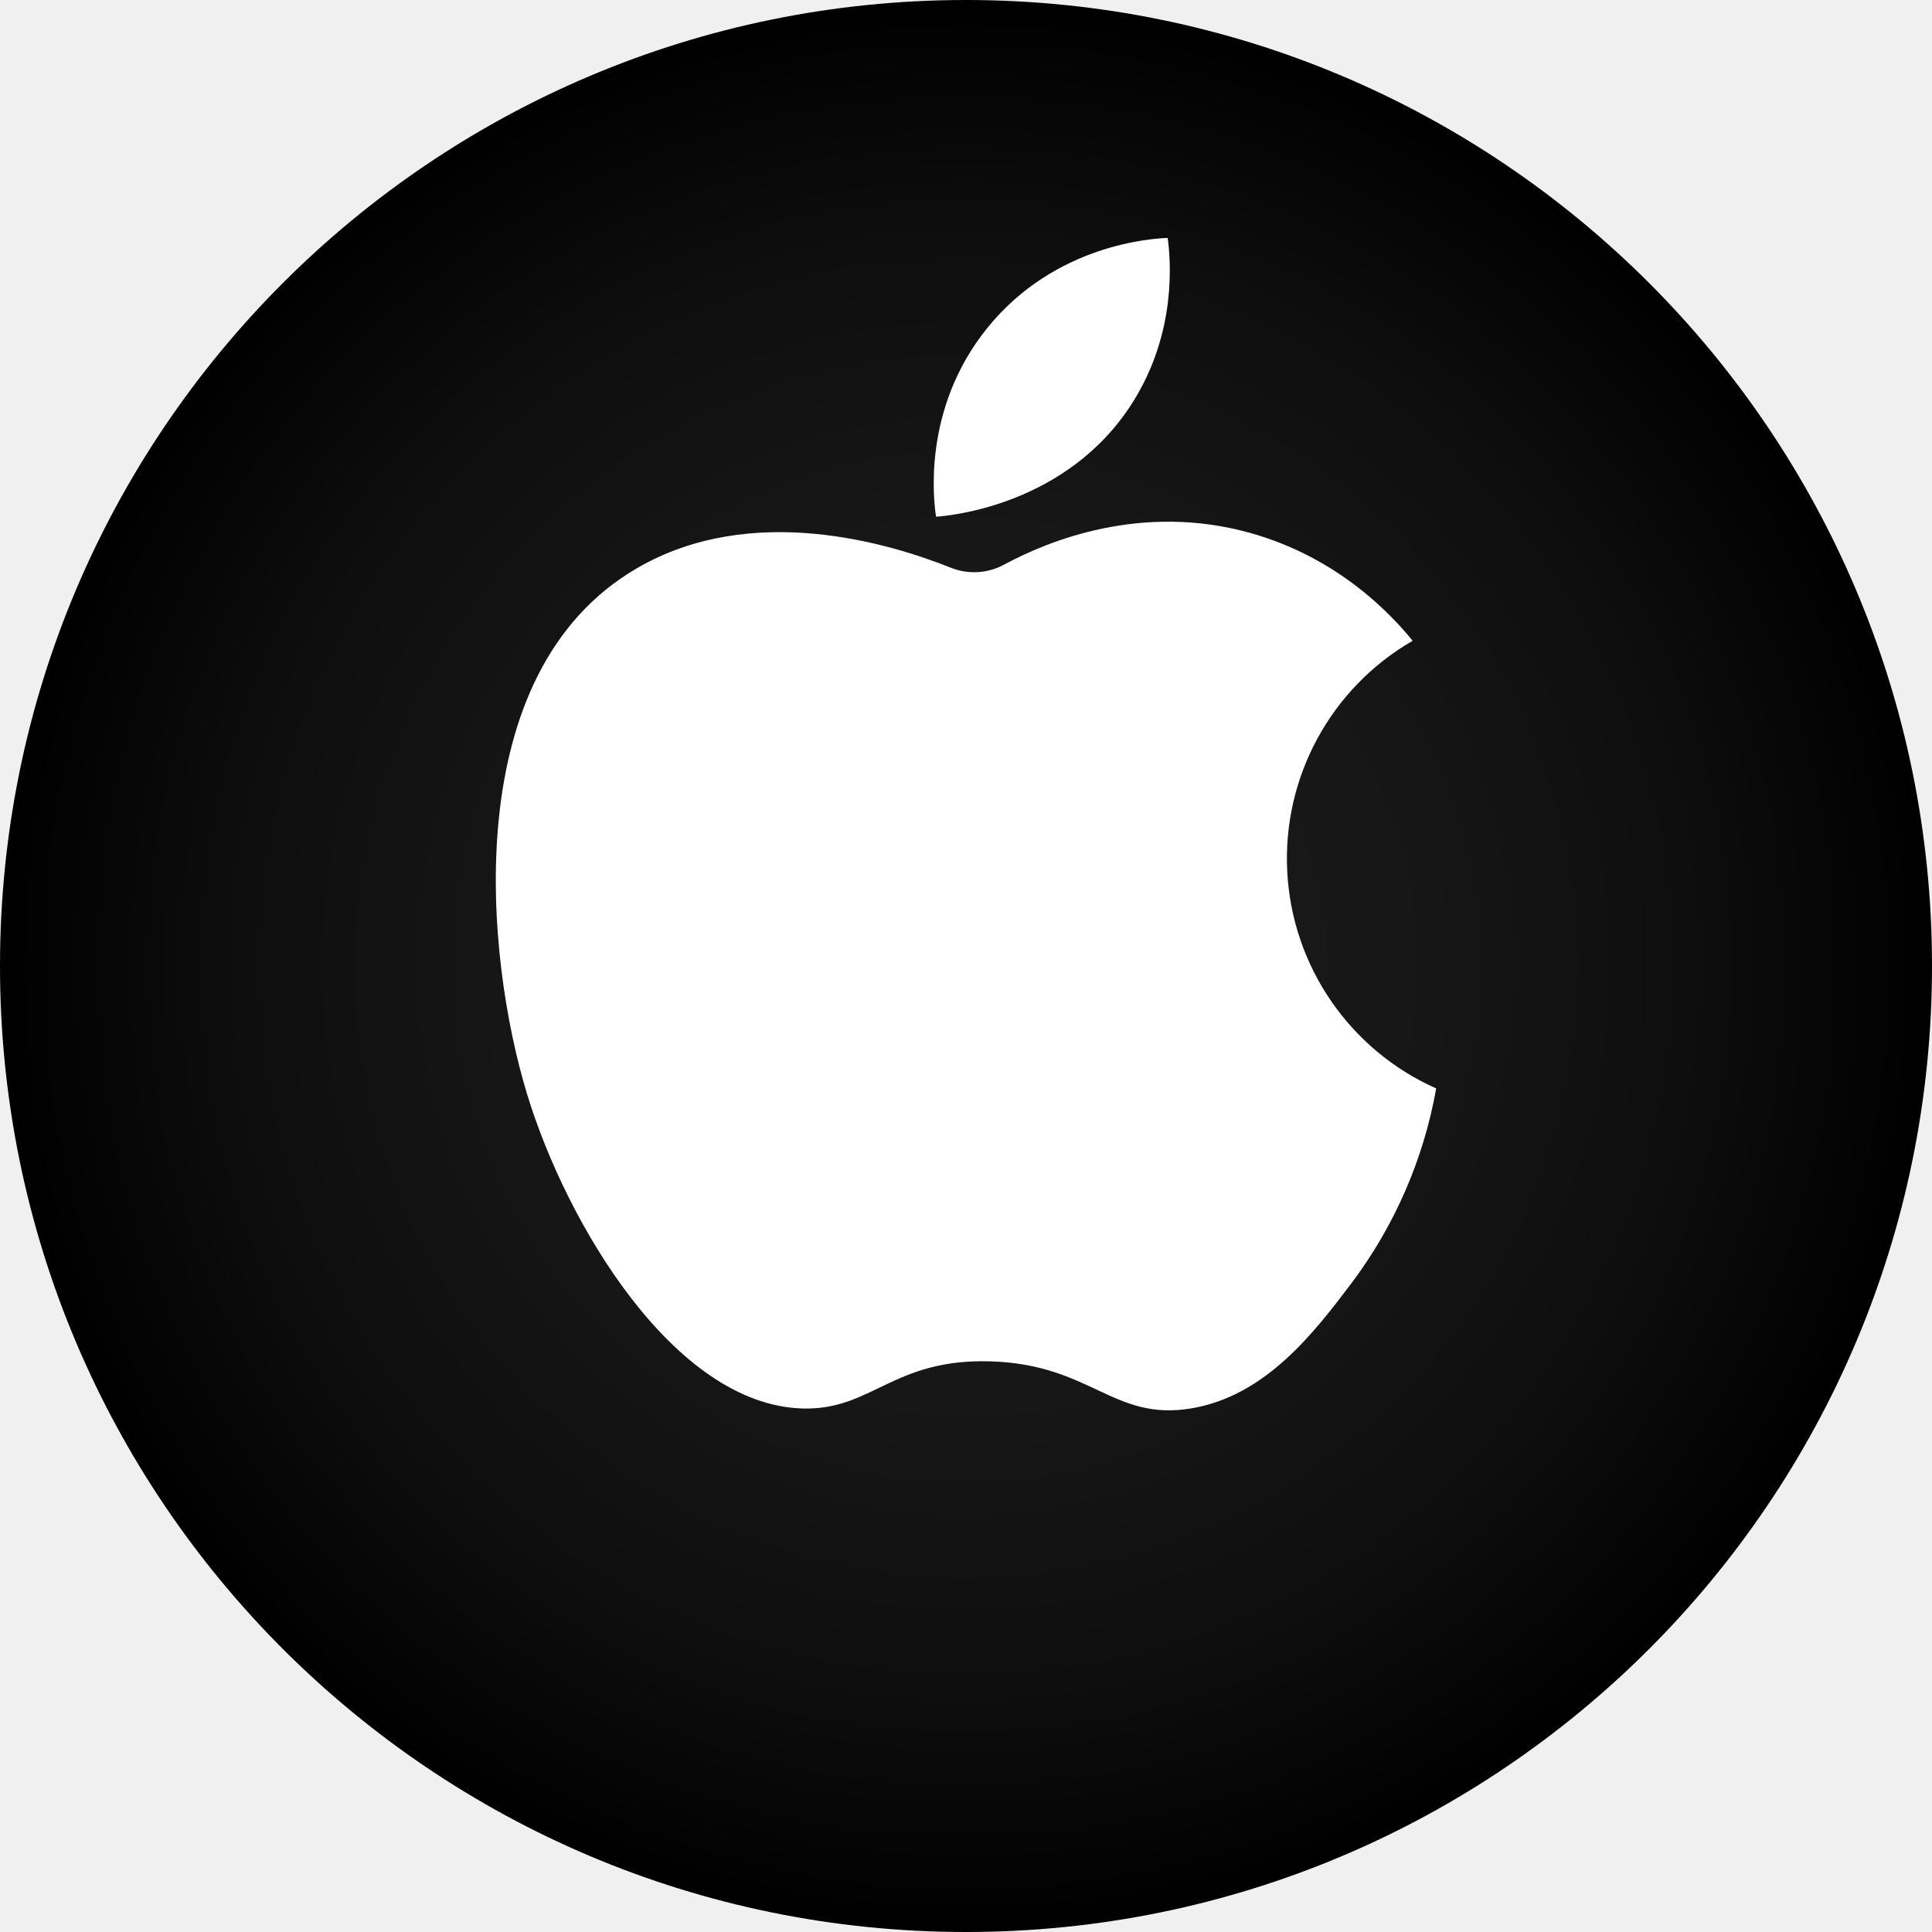
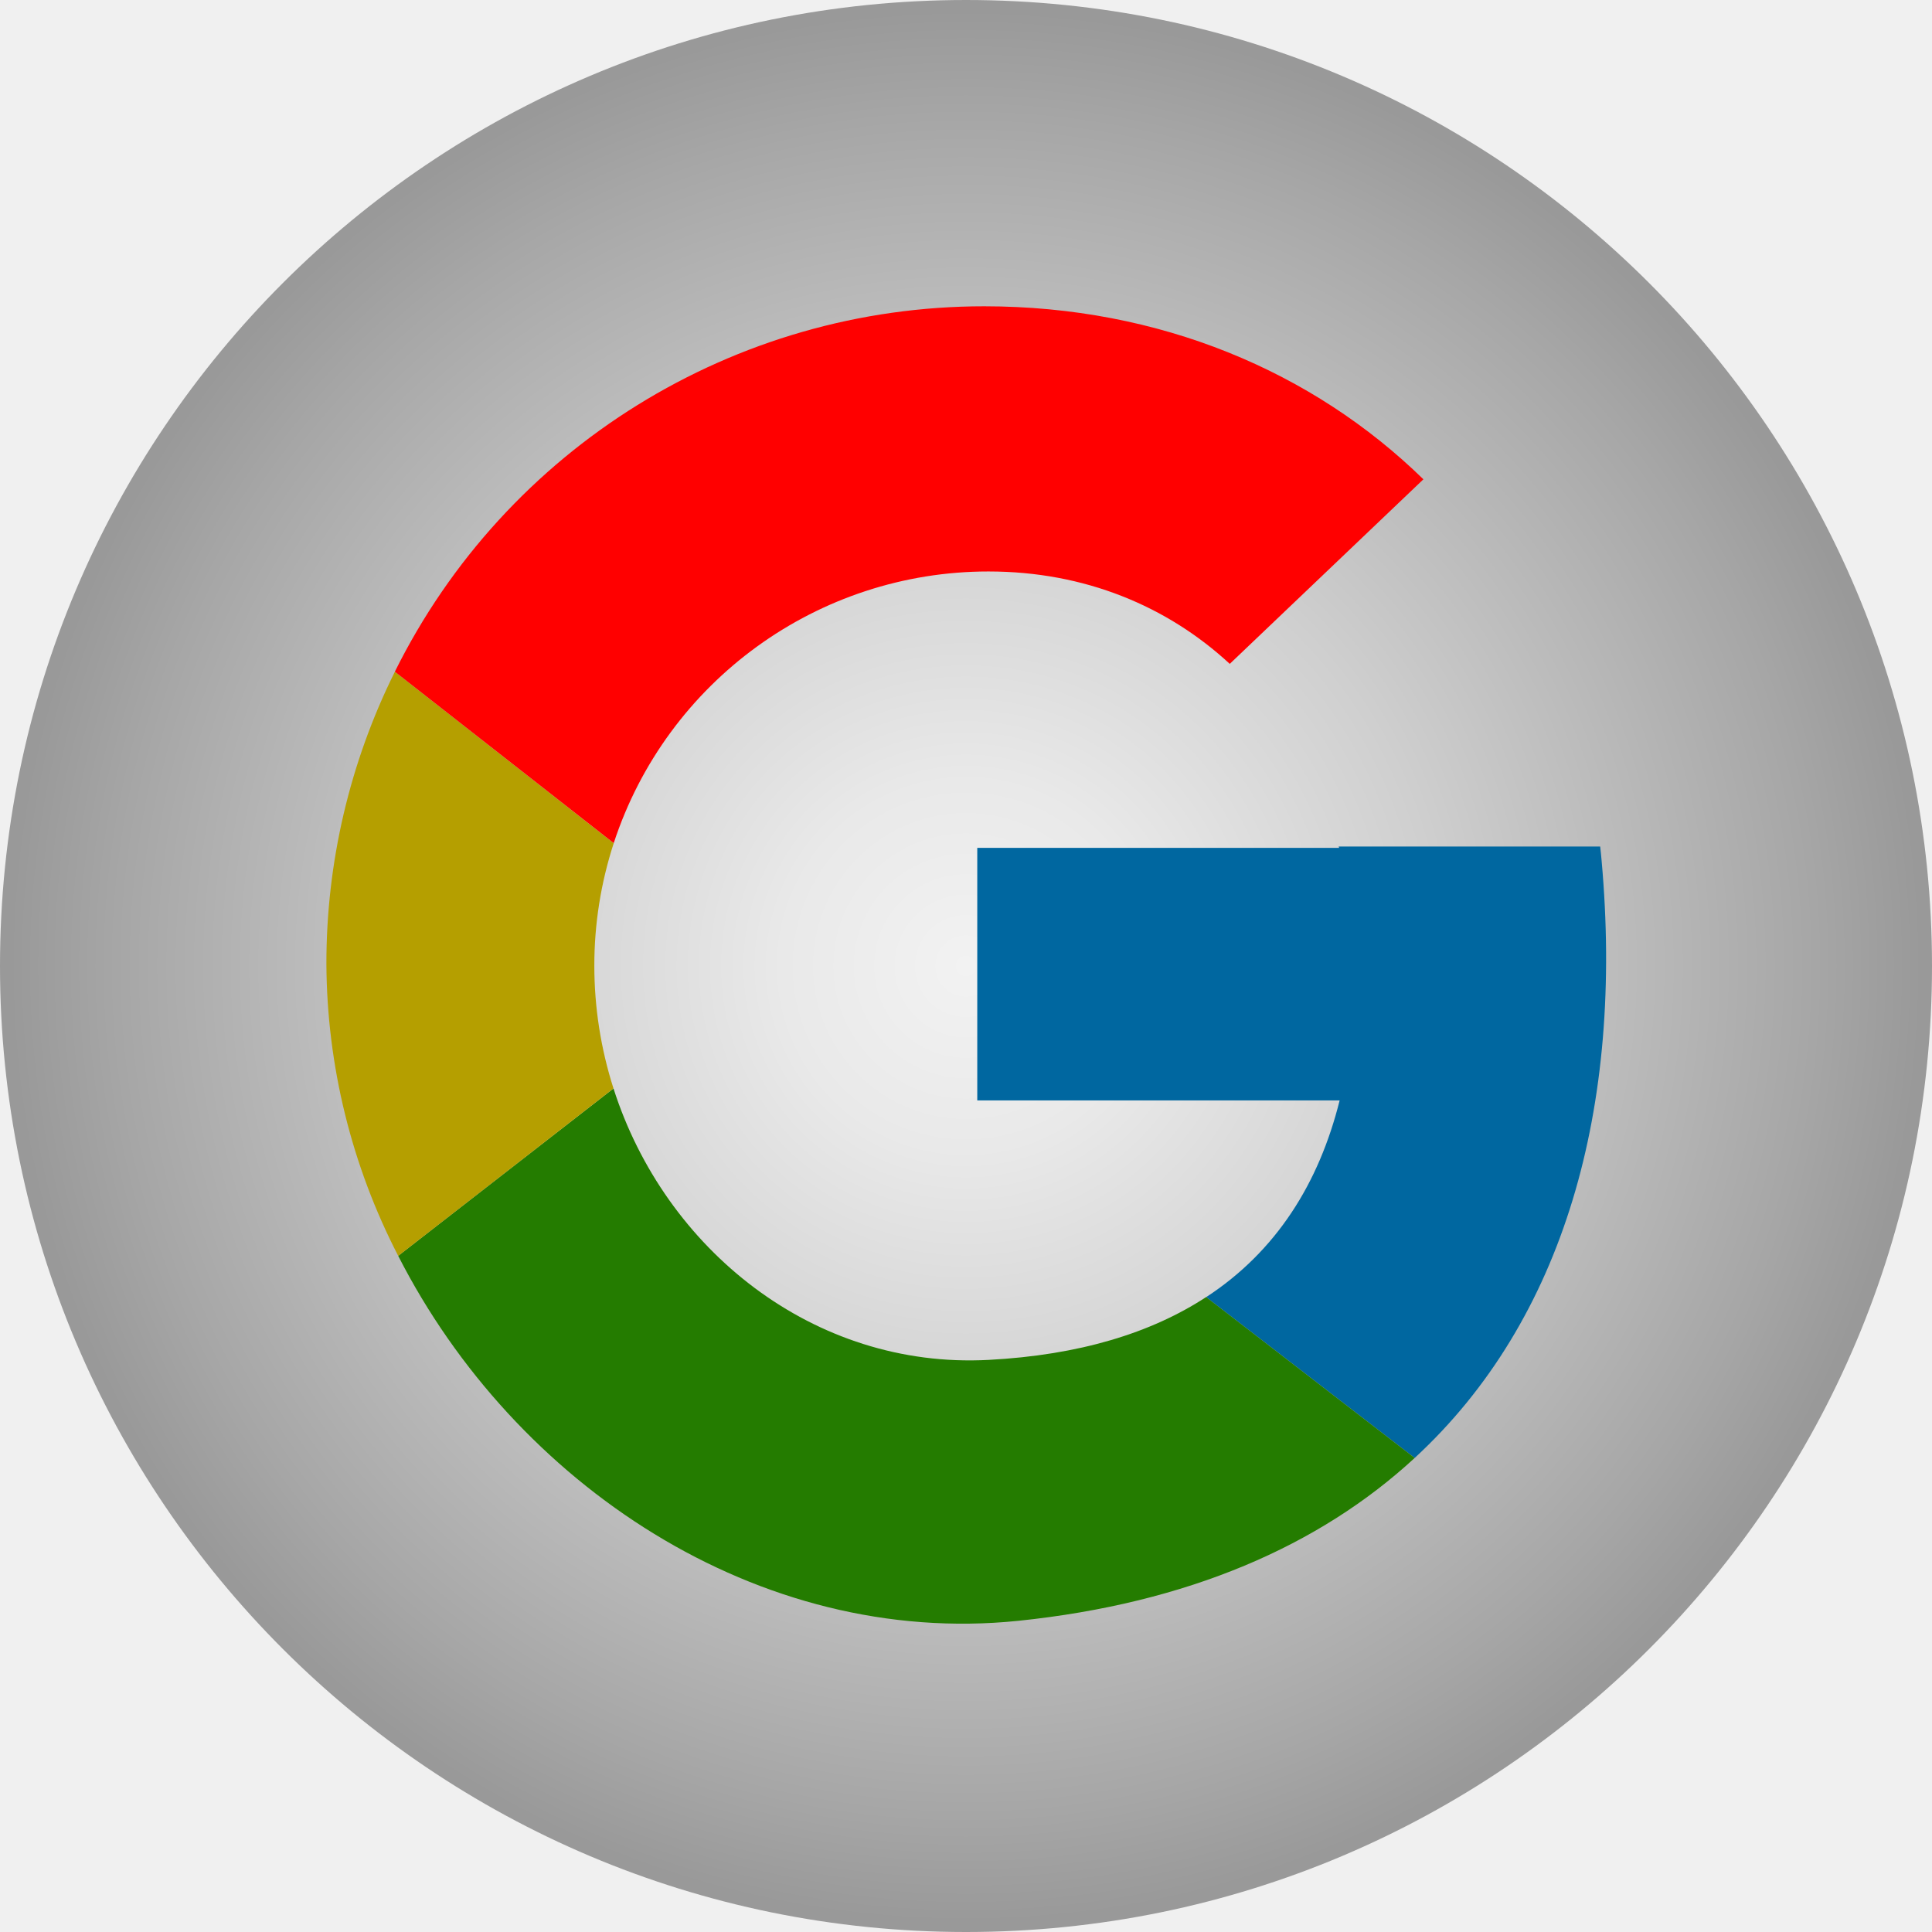
<svg xmlns="http://www.w3.org/2000/svg" viewBox="0 0 492 492">
  <defs>
-     <style>.cls-1{fill:url(#radial-gradient);}.cls-2{fill:#fff;}</style>
+     <style>.cls-1{fill:url(#radial-gradient);}.cls-2{fill:#0067a0;}.cls-3{fill:#247c00;}.cls-4{fill:#b59f00;}.cls-5{fill:red;}</style>
    <radialGradient id="radial-gradient" cx="246" cy="246" r="246" gradientUnits="userSpaceOnUse">
-       <stop offset="0" stop-color="#1a1a1a" />
-       <stop offset="0.45" stop-color="#171717" />
-       <stop offset="0.75" stop-color="#0e0e0e" />
-       <stop offset="1" />
+       <stop offset="0" stop-color="#f2f2f2" />
+       <stop offset="0.19" stop-color="#e9e9e9" />
+       <stop offset="0.49" stop-color="#cfcfcf" />
+       <stop offset="0.88" stop-color="#a6a6a6" />
+       <stop offset="0.99" stop-color="#999" />
    </radialGradient>
  </defs>
  <g id="Layer_2" data-name="Layer 2">
    <g id="Layer_1-2" data-name="Layer 1">
      <circle class="cls-1" cx="246" cy="246" r="246" />
-       <path class="cls-2" d="M242.12,144.57a16,16,0,0,0,13.56-.77c11.28-6.1,35-15.78,62.56-8.12,22.9,6.35,36.46,21.29,41.5,27.5a64.06,64.06,0,0,0,6,114,116.43,116.43,0,0,1-21.5,49.5c-9.49,12.53-21.85,28.86-41,32-19.84,3.24-25.33-11.22-51-12-24.94-.76-30.17,12.57-48,12-32.52-1.05-59.86-46.81-70-80-10.72-35.11-17.84-107.37,28-134C191.45,127.7,226.55,138.35,242.12,144.57Z" />
-       <path class="cls-2" d="M238.37,131.59c-.57-3.84-3.65-27.34,13-48,17.33-21.51,42.29-22.86,46-23,.73,5.62,2.41,24-9,42C271.78,128.69,241.83,131.34,238.37,131.59Z" />
+       <path class="cls-2" d="M360.26,371.28l-53.11-40.95c17.87-11.66,28.74-29,34-50.1H248.87V215.92H341c0-.12-.06-.23-.1-.35h66.6c.14,1.18.26,2.38.36,3.57C413.52,282,398.37,336.13,360.26,371.28Z" />
+       <path class="cls-3" d="M360.26,371.28c-24.22,22.35-57.71,37-101,41.48C193.1,419.54,131.09,378,101.41,319.82l54.82-42.64c13.07,40.93,50.93,71.49,95.5,69.13,23.19-1.23,41.43-6.86,55.42-16Z" />
+       <path class="cls-4" d="M151.35,245.93a102.6,102.6,0,0,0,4.88,31.25l-54.82,42.64a163.79,163.79,0,0,1-18.29-74.25,166.84,166.84,0,0,1,17.43-74.5l55.74,43.66A100.55,100.55,0,0,0,151.35,245.93Z" />
+       <path class="cls-5" d="M362.48,122.06l-49.31,47c-15.87-14.68-36.93-23.53-61.44-23.53a100.42,100.42,0,0,0-95.44,69.18l-55.74-43.66A167.56,167.56,0,0,1,250.66,78C295.27,78,334.36,94.59,362.48,122.06Z" />
    </g>
  </g>
</svg>
